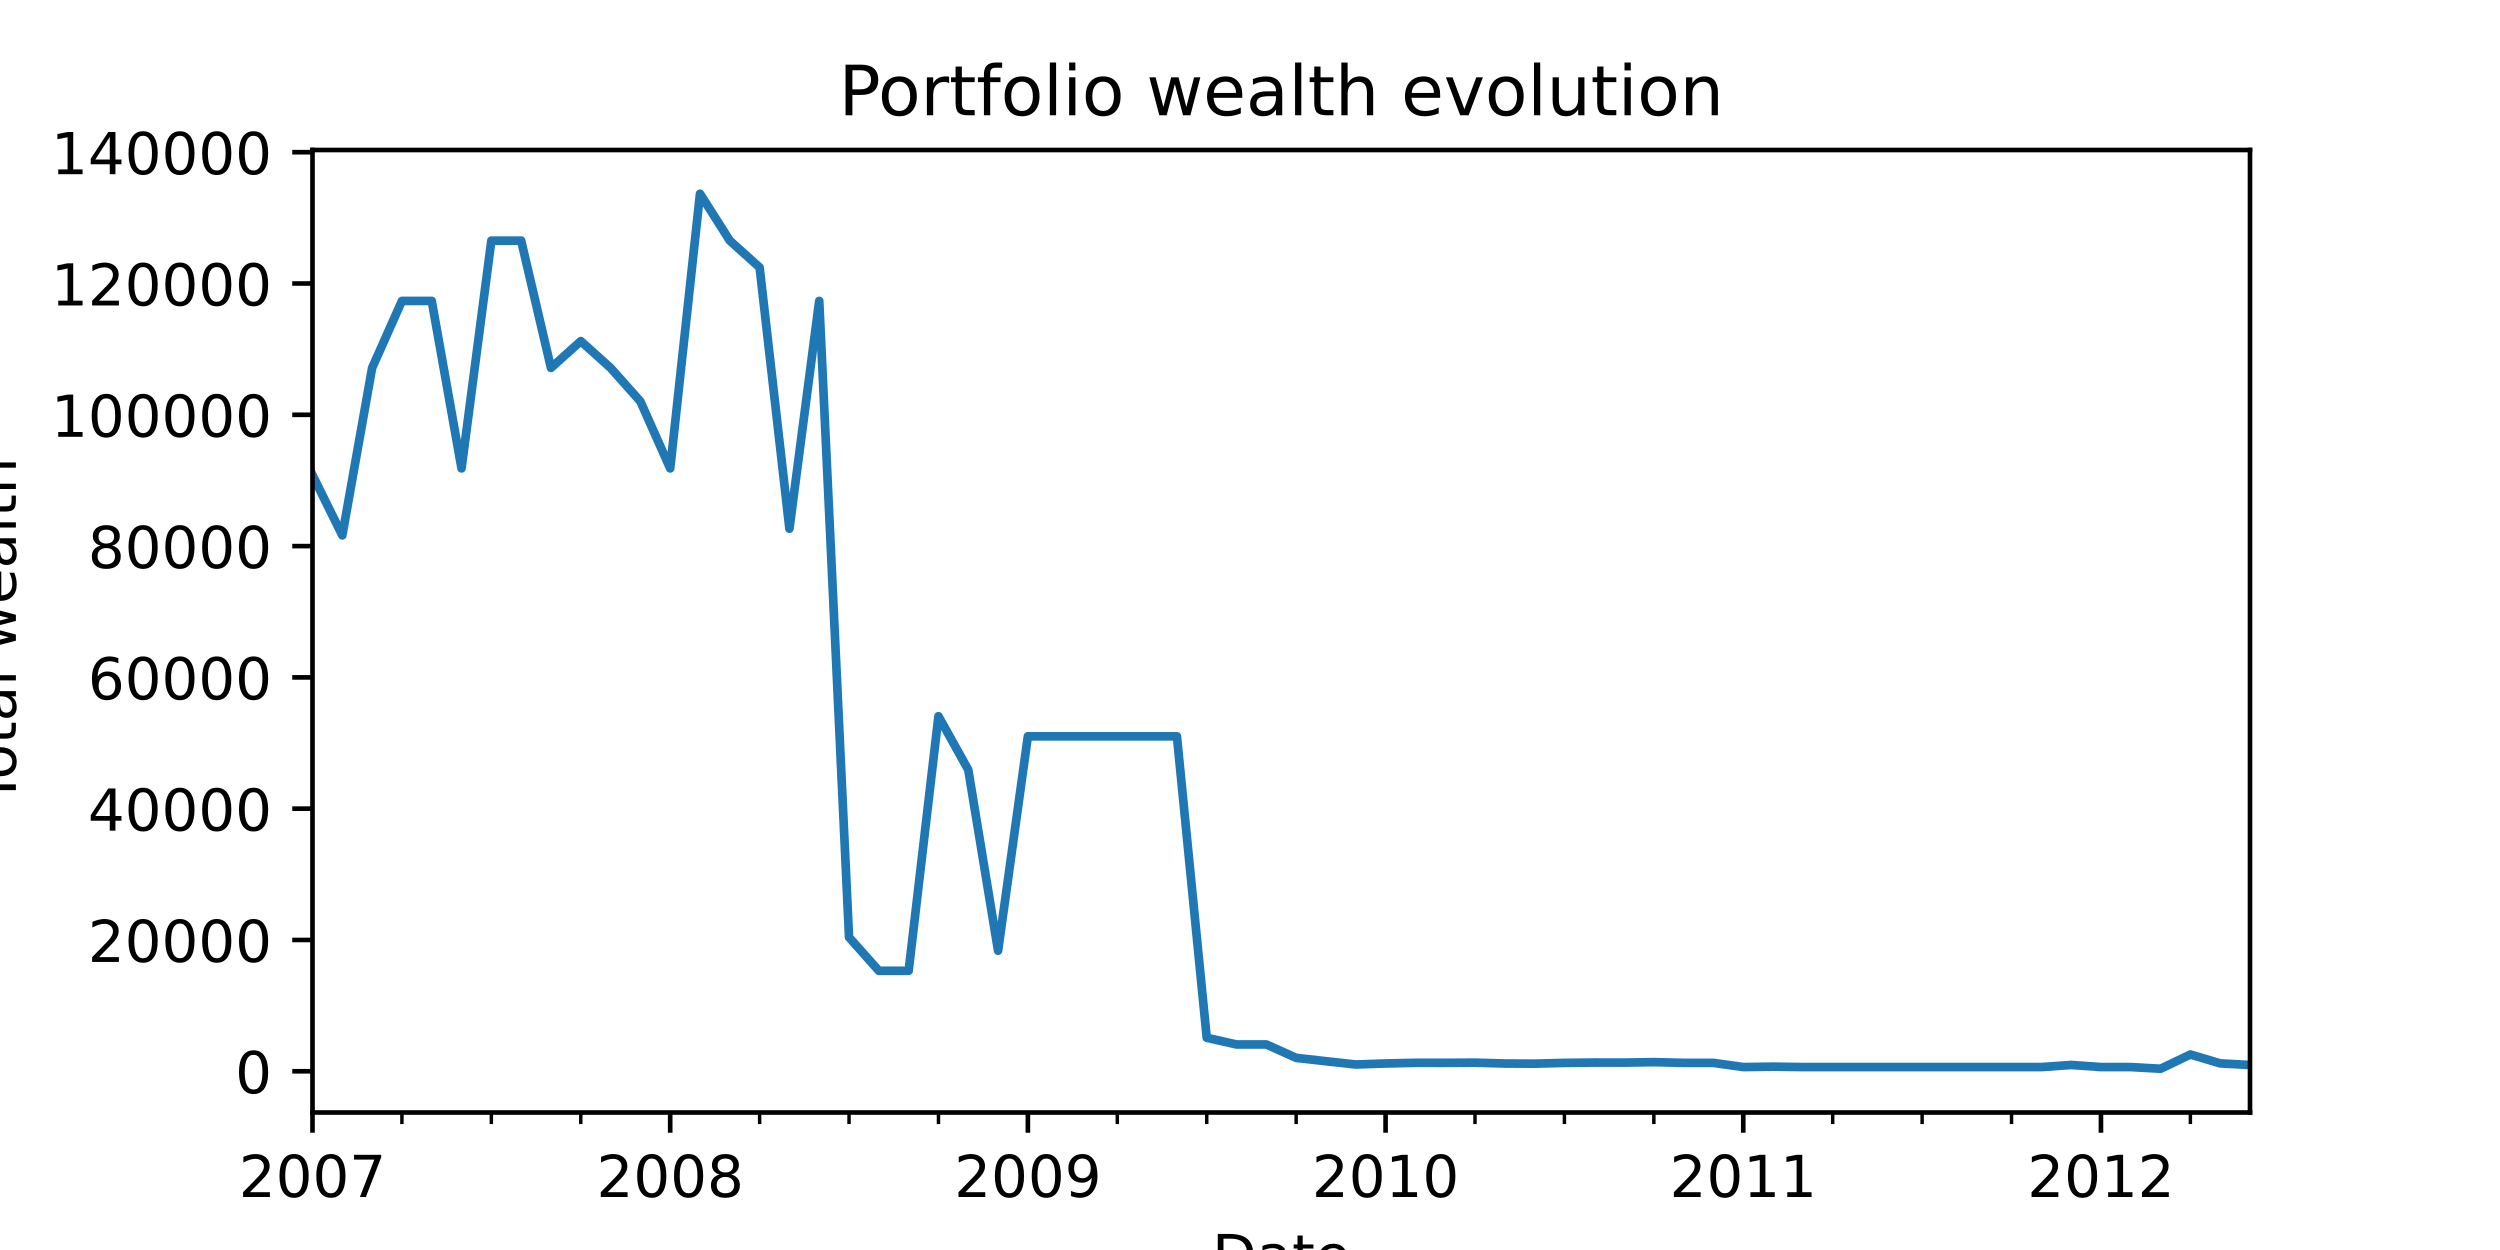
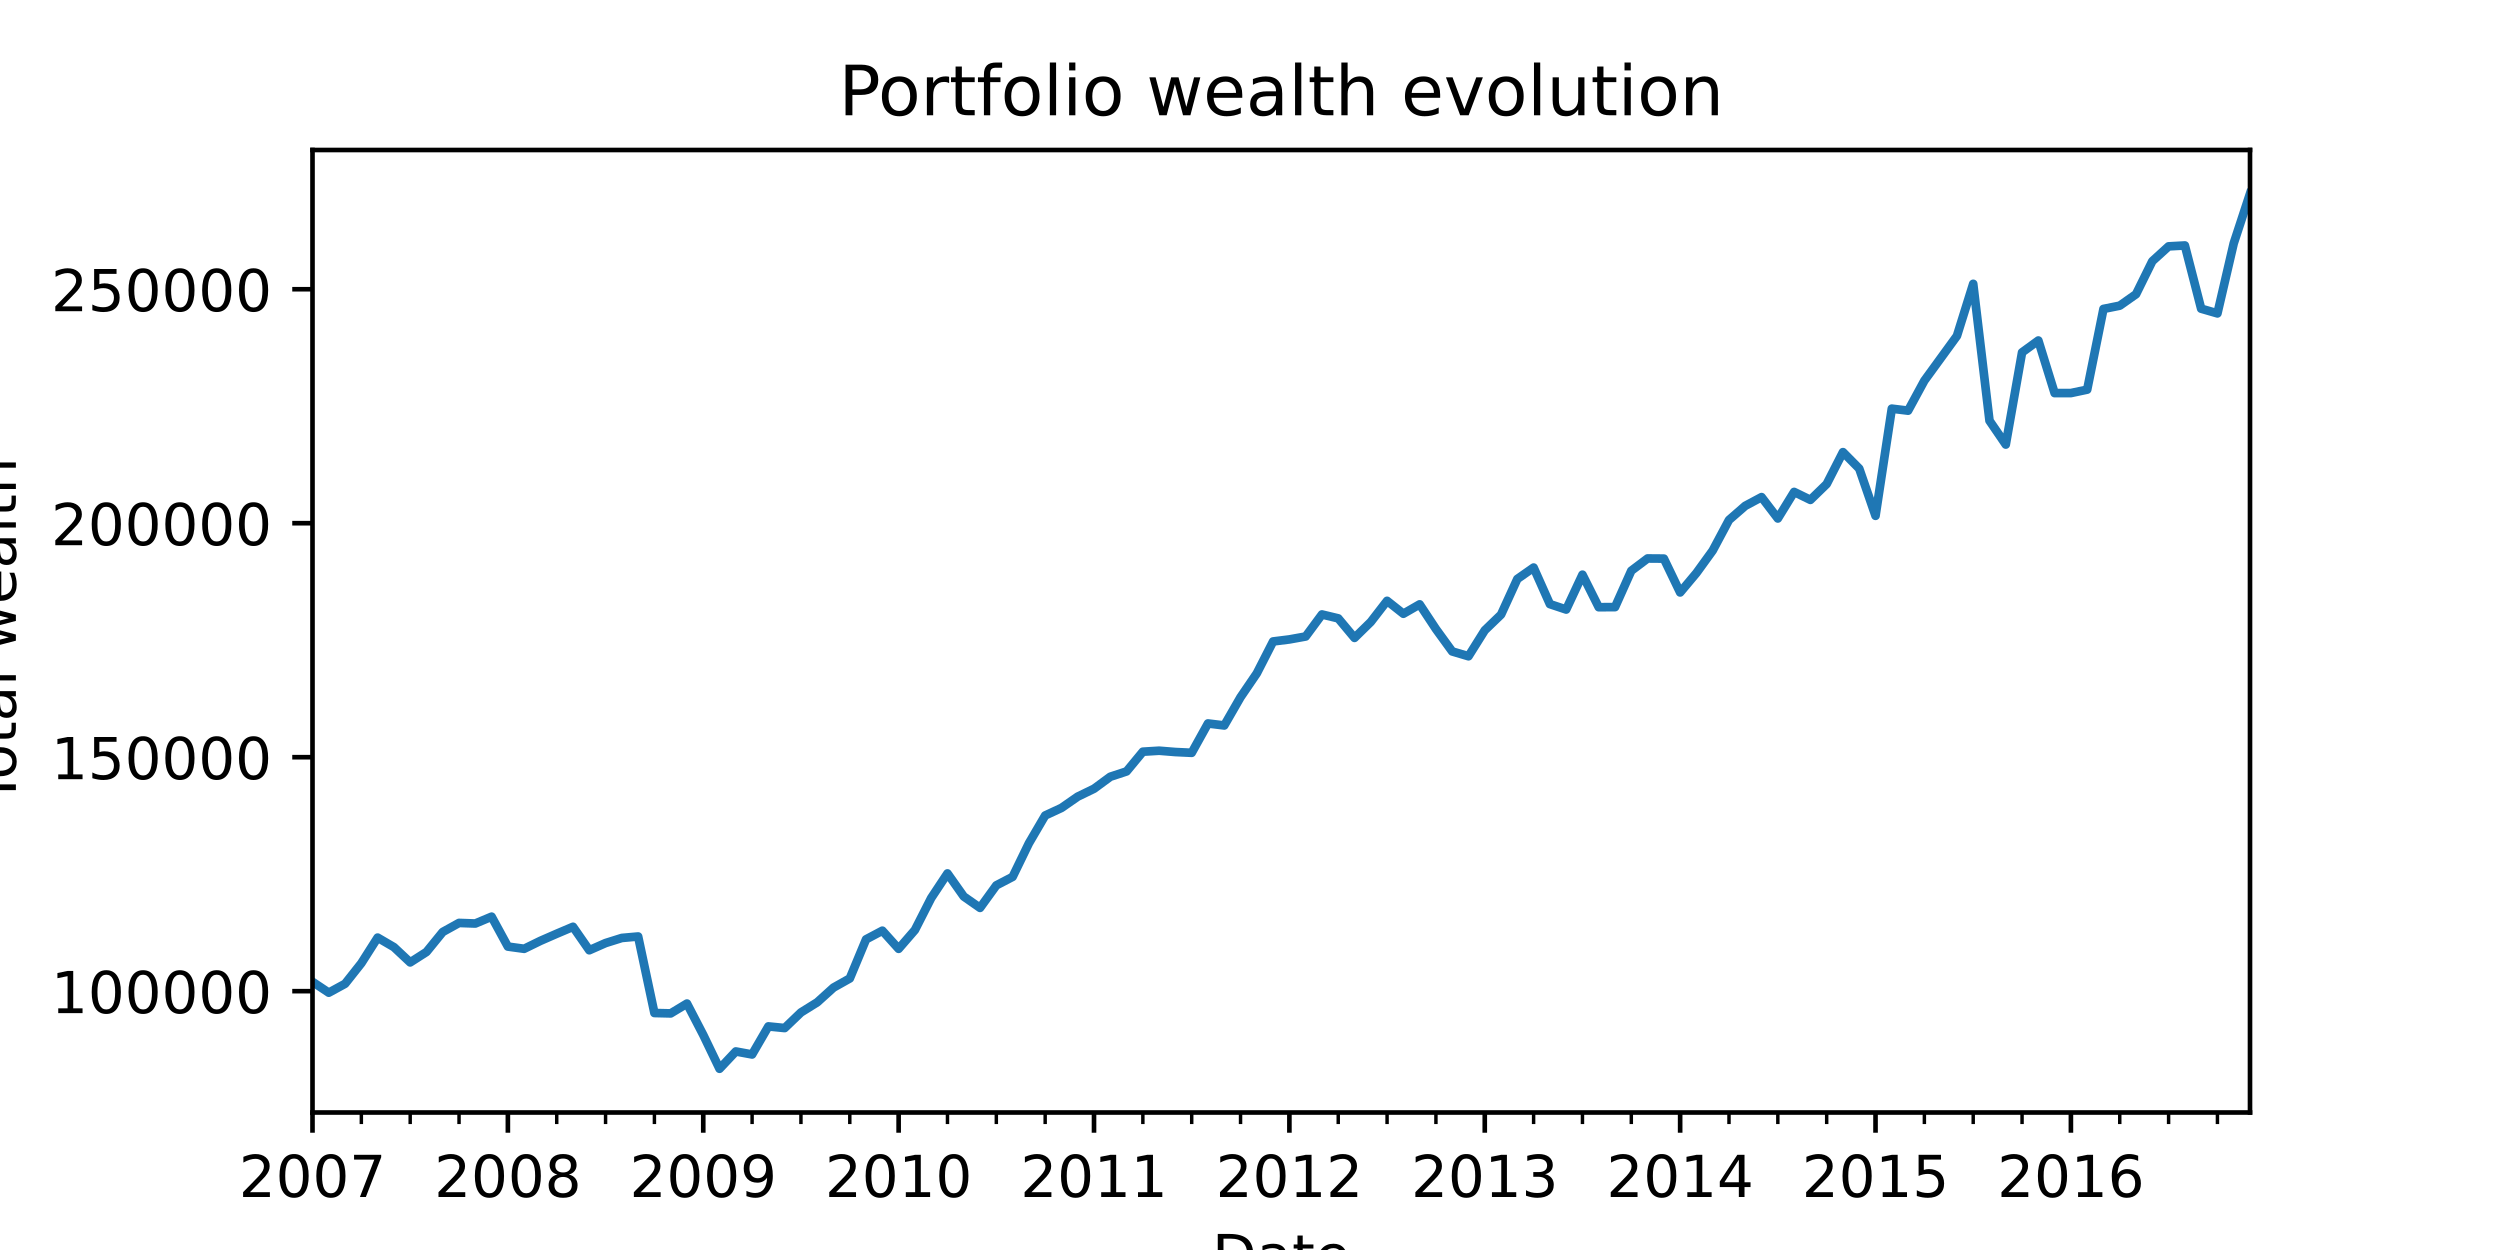
<svg xmlns="http://www.w3.org/2000/svg" xmlns:xlink="http://www.w3.org/1999/xlink" width="432pt" height="216pt" viewBox="0 0 432 216" version="1.1">
  <defs>
    <style type="text/css">*{stroke-linejoin: round; stroke-linecap: butt}</style>
  </defs>
  <g id="figure_1">
    <g id="patch_1">
      <path d="M 0 216  L 432 216  L 432 0  L 0 0  z " style="fill: #ffffff" />
    </g>
    <g id="axes_1">
      <g id="patch_2">
        <path d="M 54 192.24  L 388.8 192.24  L 388.8 25.92  L 54 25.92  z " style="fill: #ffffff" />
      </g>
      <g id="matplotlib.axis_1">
        <g id="xtick_1">
          <g id="line2d_1">
            <defs>
-               <path id="me3c4985b65" d="M 0 0  L 0 3.5  " style="stroke: #000000; stroke-width: 0.8" />
+               <path id="mcf50d39a46" d="M 0 0  L 0 3.5  " style="stroke: #000000; stroke-width: 0.8" />
            </defs>
            <g>
-               <use xlink:href="#me3c4985b65" x="54" y="192.24" style="stroke: #000000; stroke-width: 0.8" />
+               <use xlink:href="#mcf50d39a46" x="54" y="192.24" style="stroke: #000000; stroke-width: 0.8" />
            </g>
          </g>
          <g id="text_1">
            <g transform="translate(41.275 206.8384)scale(0.1 -0.1)">
              <defs>
                <path id="DejaVuSans-32" d="M 1228 531  L 3431 531  L 3431 0  L 469 0  L 469 531  Q 828 903 1448 1529  Q 2069 2156 2228 2338  Q 2531 2678 2651 2914  Q 2772 3150 2772 3378  Q 2772 3750 2511 3984  Q 2250 4219 1831 4219  Q 1534 4219 1204 4116  Q 875 4013 500 3803  L 500 4441  Q 881 4594 1212 4672  Q 1544 4750 1819 4750  Q 2544 4750 2975 4387  Q 3406 4025 3406 3419  Q 3406 3131 3298 2873  Q 3191 2616 2906 2266  Q 2828 2175 2409 1742  Q 1991 1309 1228 531  z " transform="scale(0.015625)" />
                <path id="DejaVuSans-30" d="M 2034 4250  Q 1547 4250 1301 3770  Q 1056 3291 1056 2328  Q 1056 1369 1301 889  Q 1547 409 2034 409  Q 2525 409 2770 889  Q 3016 1369 3016 2328  Q 3016 3291 2770 3770  Q 2525 4250 2034 4250  z M 2034 4750  Q 2819 4750 3233 4129  Q 3647 3509 3647 2328  Q 3647 1150 3233 529  Q 2819 -91 2034 -91  Q 1250 -91 836 529  Q 422 1150 422 2328  Q 422 3509 836 4129  Q 1250 4750 2034 4750  z " transform="scale(0.015625)" />
                <path id="DejaVuSans-37" d="M 525 4666  L 3525 4666  L 3525 4397  L 1831 0  L 1172 0  L 2766 4134  L 525 4134  L 525 4666  z " transform="scale(0.015625)" />
              </defs>
              <use xlink:href="#DejaVuSans-32" />
              <use xlink:href="#DejaVuSans-30" x="63.623" />
              <use xlink:href="#DejaVuSans-30" x="127.246" />
              <use xlink:href="#DejaVuSans-37" x="190.869" />
            </g>
          </g>
        </g>
        <g id="xtick_2">
          <g id="line2d_2">
            <g>
-               <use xlink:href="#me3c4985b65" x="115.809" y="192.24" style="stroke: #000000; stroke-width: 0.8" />
+               <use xlink:href="#mcf50d39a46" x="87.761" y="192.24" style="stroke: #000000; stroke-width: 0.8" />
            </g>
          </g>
          <g id="text_2">
-             <g transform="translate(103.0842 206.8384)scale(0.1 -0.1)">
+             <g transform="translate(75.03634 206.8384)scale(0.1 -0.1)">
              <defs>
                <path id="DejaVuSans-38" d="M 2034 2216  Q 1584 2216 1326 1975  Q 1069 1734 1069 1313  Q 1069 891 1326 650  Q 1584 409 2034 409  Q 2484 409 2743 651  Q 3003 894 3003 1313  Q 3003 1734 2745 1975  Q 2488 2216 2034 2216  z M 1403 2484  Q 997 2584 770 2862  Q 544 3141 544 3541  Q 544 4100 942 4425  Q 1341 4750 2034 4750  Q 2731 4750 3128 4425  Q 3525 4100 3525 3541  Q 3525 3141 3298 2862  Q 3072 2584 2669 2484  Q 3125 2378 3379 2068  Q 3634 1759 3634 1313  Q 3634 634 3220 271  Q 2806 -91 2034 -91  Q 1263 -91 848 271  Q 434 634 434 1313  Q 434 1759 690 2068  Q 947 2378 1403 2484  z M 1172 3481  Q 1172 3119 1398 2916  Q 1625 2713 2034 2713  Q 2441 2713 2670 2916  Q 2900 3119 2900 3481  Q 2900 3844 2670 4047  Q 2441 4250 2034 4250  Q 1625 4250 1398 4047  Q 1172 3844 1172 3481  z " transform="scale(0.015625)" />
              </defs>
              <use xlink:href="#DejaVuSans-32" />
              <use xlink:href="#DejaVuSans-30" x="63.623" />
              <use xlink:href="#DejaVuSans-30" x="127.246" />
              <use xlink:href="#DejaVuSans-38" x="190.869" />
            </g>
          </g>
        </g>
        <g id="xtick_3">
          <g id="line2d_3">
            <g>
-               <use xlink:href="#me3c4985b65" x="177.618" y="192.24" style="stroke: #000000; stroke-width: 0.8" />
+               <use xlink:href="#mcf50d39a46" x="121.523" y="192.24" style="stroke: #000000; stroke-width: 0.8" />
            </g>
          </g>
          <g id="text_3">
-             <g transform="translate(164.8935 206.8384)scale(0.1 -0.1)">
+             <g transform="translate(108.7977 206.8384)scale(0.1 -0.1)">
              <defs>
                <path id="DejaVuSans-39" d="M 703 97  L 703 672  Q 941 559 1184 500  Q 1428 441 1663 441  Q 2288 441 2617 861  Q 2947 1281 2994 2138  Q 2813 1869 2534 1725  Q 2256 1581 1919 1581  Q 1219 1581 811 2004  Q 403 2428 403 3163  Q 403 3881 828 4315  Q 1253 4750 1959 4750  Q 2769 4750 3195 4129  Q 3622 3509 3622 2328  Q 3622 1225 3098 567  Q 2575 -91 1691 -91  Q 1453 -91 1209 -44  Q 966 3 703 97  z M 1959 2075  Q 2384 2075 2632 2365  Q 2881 2656 2881 3163  Q 2881 3666 2632 3958  Q 2384 4250 1959 4250  Q 1534 4250 1286 3958  Q 1038 3666 1038 3163  Q 1038 2656 1286 2365  Q 1534 2075 1959 2075  z " transform="scale(0.015625)" />
              </defs>
              <use xlink:href="#DejaVuSans-32" />
              <use xlink:href="#DejaVuSans-30" x="63.623" />
              <use xlink:href="#DejaVuSans-30" x="127.246" />
              <use xlink:href="#DejaVuSans-39" x="190.869" />
            </g>
          </g>
        </g>
        <g id="xtick_4">
          <g id="line2d_4">
            <g>
-               <use xlink:href="#me3c4985b65" x="239.428" y="192.24" style="stroke: #000000; stroke-width: 0.8" />
+               <use xlink:href="#mcf50d39a46" x="155.284" y="192.24" style="stroke: #000000; stroke-width: 0.8" />
            </g>
          </g>
          <g id="text_4">
-             <g transform="translate(226.7027 206.8384)scale(0.1 -0.1)">
+             <g transform="translate(142.559 206.8384)scale(0.1 -0.1)">
              <defs>
                <path id="DejaVuSans-31" d="M 794 531  L 1825 531  L 1825 4091  L 703 3866  L 703 4441  L 1819 4666  L 2450 4666  L 2450 531  L 3481 531  L 3481 0  L 794 0  L 794 531  z " transform="scale(0.015625)" />
              </defs>
              <use xlink:href="#DejaVuSans-32" />
              <use xlink:href="#DejaVuSans-30" x="63.623" />
              <use xlink:href="#DejaVuSans-31" x="127.246" />
              <use xlink:href="#DejaVuSans-30" x="190.869" />
            </g>
          </g>
        </g>
        <g id="xtick_5">
          <g id="line2d_5">
            <g>
-               <use xlink:href="#me3c4985b65" x="301.237" y="192.24" style="stroke: #000000; stroke-width: 0.8" />
+               <use xlink:href="#mcf50d39a46" x="189.045" y="192.24" style="stroke: #000000; stroke-width: 0.8" />
            </g>
          </g>
          <g id="text_5">
-             <g transform="translate(288.5119 206.8384)scale(0.1 -0.1)">
+             <g transform="translate(176.3204 206.8384)scale(0.1 -0.1)">
              <use xlink:href="#DejaVuSans-32" />
              <use xlink:href="#DejaVuSans-30" x="63.623" />
              <use xlink:href="#DejaVuSans-31" x="127.246" />
              <use xlink:href="#DejaVuSans-31" x="190.869" />
            </g>
          </g>
        </g>
        <g id="xtick_6">
          <g id="line2d_6">
            <g>
-               <use xlink:href="#me3c4985b65" x="363.046" y="192.24" style="stroke: #000000; stroke-width: 0.8" />
+               <use xlink:href="#mcf50d39a46" x="222.807" y="192.24" style="stroke: #000000; stroke-width: 0.8" />
            </g>
          </g>
          <g id="text_6">
-             <g transform="translate(350.3212 206.8384)scale(0.1 -0.1)">
+             <g transform="translate(210.0817 206.8384)scale(0.1 -0.1)">
              <use xlink:href="#DejaVuSans-32" />
              <use xlink:href="#DejaVuSans-30" x="63.623" />
              <use xlink:href="#DejaVuSans-31" x="127.246" />
              <use xlink:href="#DejaVuSans-32" x="190.869" />
            </g>
          </g>
        </g>
        <g id="xtick_7">
          <g id="line2d_7">
-             <defs>
-               <path id="m7e7e970397" d="M 0 0  L 0 2  " style="stroke: #000000; stroke-width: 0.6" />
-             </defs>
-             <g>
-               <use xlink:href="#m7e7e970397" x="69.452" y="192.24" style="stroke: #000000; stroke-width: 0.6" />
+             <g>
+               <use xlink:href="#mcf50d39a46" x="256.568" y="192.24" style="stroke: #000000; stroke-width: 0.8" />
+             </g>
+           </g>
+           <g id="text_7">
+             <g transform="translate(243.8431 206.8384)scale(0.1 -0.1)">
+               <defs>
+                 <path id="DejaVuSans-33" d="M 2597 2516  Q 3050 2419 3304 2112  Q 3559 1806 3559 1356  Q 3559 666 3084 287  Q 2609 -91 1734 -91  Q 1441 -91 1130 -33  Q 819 25 488 141  L 488 750  Q 750 597 1062 519  Q 1375 441 1716 441  Q 2309 441 2620 675  Q 2931 909 2931 1356  Q 2931 1769 2642 2001  Q 2353 2234 1838 2234  L 1294 2234  L 1294 2753  L 1863 2753  Q 2328 2753 2575 2939  Q 2822 3125 2822 3475  Q 2822 3834 2567 4026  Q 2313 4219 1838 4219  Q 1578 4219 1281 4162  Q 984 4106 628 3988  L 628 4550  Q 988 4650 1302 4700  Q 1616 4750 1894 4750  Q 2613 4750 3031 4423  Q 3450 4097 3450 3541  Q 3450 3153 3228 2886  Q 3006 2619 2597 2516  z " transform="scale(0.015625)" />
+               </defs>
+               <use xlink:href="#DejaVuSans-32" />
+               <use xlink:href="#DejaVuSans-30" x="63.623" />
+               <use xlink:href="#DejaVuSans-31" x="127.246" />
+               <use xlink:href="#DejaVuSans-33" x="190.869" />
            </g>
          </g>
        </g>
        <g id="xtick_8">
          <g id="line2d_8">
            <g>
-               <use xlink:href="#m7e7e970397" x="84.905" y="192.24" style="stroke: #000000; stroke-width: 0.6" />
+               <use xlink:href="#mcf50d39a46" x="290.329" y="192.24" style="stroke: #000000; stroke-width: 0.8" />
+             </g>
+           </g>
+           <g id="text_8">
+             <g transform="translate(277.6044 206.8384)scale(0.1 -0.1)">
+               <defs>
+                 <path id="DejaVuSans-34" d="M 2419 4116  L 825 1625  L 2419 1625  L 2419 4116  z M 2253 4666  L 3047 4666  L 3047 1625  L 3713 1625  L 3713 1100  L 3047 1100  L 3047 0  L 2419 0  L 2419 1100  L 313 1100  L 313 1709  L 2253 4666  z " transform="scale(0.015625)" />
+               </defs>
+               <use xlink:href="#DejaVuSans-32" />
+               <use xlink:href="#DejaVuSans-30" x="63.623" />
+               <use xlink:href="#DejaVuSans-31" x="127.246" />
+               <use xlink:href="#DejaVuSans-34" x="190.869" />
            </g>
          </g>
        </g>
        <g id="xtick_9">
          <g id="line2d_9">
            <g>
-               <use xlink:href="#m7e7e970397" x="100.357" y="192.24" style="stroke: #000000; stroke-width: 0.6" />
+               <use xlink:href="#mcf50d39a46" x="324.091" y="192.24" style="stroke: #000000; stroke-width: 0.8" />
+             </g>
+           </g>
+           <g id="text_9">
+             <g transform="translate(311.3658 206.8384)scale(0.1 -0.1)">
+               <defs>
+                 <path id="DejaVuSans-35" d="M 691 4666  L 3169 4666  L 3169 4134  L 1269 4134  L 1269 2991  Q 1406 3038 1543 3061  Q 1681 3084 1819 3084  Q 2600 3084 3056 2656  Q 3513 2228 3513 1497  Q 3513 744 3044 326  Q 2575 -91 1722 -91  Q 1428 -91 1123 -41  Q 819 9 494 109  L 494 744  Q 775 591 1075 516  Q 1375 441 1709 441  Q 2250 441 2565 725  Q 2881 1009 2881 1497  Q 2881 1984 2565 2268  Q 2250 2553 1709 2553  Q 1456 2553 1204 2497  Q 953 2441 691 2322  L 691 4666  z " transform="scale(0.015625)" />
+               </defs>
+               <use xlink:href="#DejaVuSans-32" />
+               <use xlink:href="#DejaVuSans-30" x="63.623" />
+               <use xlink:href="#DejaVuSans-31" x="127.246" />
+               <use xlink:href="#DejaVuSans-35" x="190.869" />
            </g>
          </g>
        </g>
        <g id="xtick_10">
          <g id="line2d_10">
            <g>
-               <use xlink:href="#m7e7e970397" x="131.262" y="192.24" style="stroke: #000000; stroke-width: 0.6" />
+               <use xlink:href="#mcf50d39a46" x="357.852" y="192.24" style="stroke: #000000; stroke-width: 0.8" />
+             </g>
+           </g>
+           <g id="text_10">
+             <g transform="translate(345.1271 206.8384)scale(0.1 -0.1)">
+               <defs>
+                 <path id="DejaVuSans-36" d="M 2113 2584  Q 1688 2584 1439 2293  Q 1191 2003 1191 1497  Q 1191 994 1439 701  Q 1688 409 2113 409  Q 2538 409 2786 701  Q 3034 994 3034 1497  Q 3034 2003 2786 2293  Q 2538 2584 2113 2584  z M 3366 4563  L 3366 3988  Q 3128 4100 2886 4159  Q 2644 4219 2406 4219  Q 1781 4219 1451 3797  Q 1122 3375 1075 2522  Q 1259 2794 1537 2939  Q 1816 3084 2150 3084  Q 2853 3084 3261 2657  Q 3669 2231 3669 1497  Q 3669 778 3244 343  Q 2819 -91 2113 -91  Q 1303 -91 875 529  Q 447 1150 447 2328  Q 447 3434 972 4092  Q 1497 4750 2381 4750  Q 2619 4750 2861 4703  Q 3103 4656 3366 4563  z " transform="scale(0.015625)" />
+               </defs>
+               <use xlink:href="#DejaVuSans-32" />
+               <use xlink:href="#DejaVuSans-30" x="63.623" />
+               <use xlink:href="#DejaVuSans-31" x="127.246" />
+               <use xlink:href="#DejaVuSans-36" x="190.869" />
            </g>
          </g>
        </g>
        <g id="xtick_11">
          <g id="line2d_11">
-             <g>
-               <use xlink:href="#m7e7e970397" x="146.714" y="192.24" style="stroke: #000000; stroke-width: 0.6" />
+             <defs>
+               <path id="m00d123d2e1" d="M 0 0  L 0 2  " style="stroke: #000000; stroke-width: 0.6" />
+             </defs>
+             <g>
+               <use xlink:href="#m00d123d2e1" x="62.44" y="192.24" style="stroke: #000000; stroke-width: 0.6" />
            </g>
          </g>
        </g>
        <g id="xtick_12">
          <g id="line2d_12">
            <g>
-               <use xlink:href="#m7e7e970397" x="162.166" y="192.24" style="stroke: #000000; stroke-width: 0.6" />
+               <use xlink:href="#m00d123d2e1" x="70.881" y="192.24" style="stroke: #000000; stroke-width: 0.6" />
            </g>
          </g>
        </g>
        <g id="xtick_13">
          <g id="line2d_13">
            <g>
-               <use xlink:href="#m7e7e970397" x="193.071" y="192.24" style="stroke: #000000; stroke-width: 0.6" />
+               <use xlink:href="#m00d123d2e1" x="79.321" y="192.24" style="stroke: #000000; stroke-width: 0.6" />
            </g>
          </g>
        </g>
        <g id="xtick_14">
          <g id="line2d_14">
            <g>
-               <use xlink:href="#m7e7e970397" x="208.523" y="192.24" style="stroke: #000000; stroke-width: 0.6" />
+               <use xlink:href="#m00d123d2e1" x="96.202" y="192.24" style="stroke: #000000; stroke-width: 0.6" />
            </g>
          </g>
        </g>
        <g id="xtick_15">
          <g id="line2d_15">
            <g>
-               <use xlink:href="#m7e7e970397" x="223.975" y="192.24" style="stroke: #000000; stroke-width: 0.6" />
+               <use xlink:href="#m00d123d2e1" x="104.642" y="192.24" style="stroke: #000000; stroke-width: 0.6" />
            </g>
          </g>
        </g>
        <g id="xtick_16">
          <g id="line2d_16">
            <g>
-               <use xlink:href="#m7e7e970397" x="254.88" y="192.24" style="stroke: #000000; stroke-width: 0.6" />
+               <use xlink:href="#m00d123d2e1" x="113.082" y="192.24" style="stroke: #000000; stroke-width: 0.6" />
            </g>
          </g>
        </g>
        <g id="xtick_17">
          <g id="line2d_17">
            <g>
-               <use xlink:href="#m7e7e970397" x="270.332" y="192.24" style="stroke: #000000; stroke-width: 0.6" />
+               <use xlink:href="#m00d123d2e1" x="129.963" y="192.24" style="stroke: #000000; stroke-width: 0.6" />
            </g>
          </g>
        </g>
        <g id="xtick_18">
          <g id="line2d_18">
            <g>
-               <use xlink:href="#m7e7e970397" x="285.785" y="192.24" style="stroke: #000000; stroke-width: 0.6" />
+               <use xlink:href="#m00d123d2e1" x="138.403" y="192.24" style="stroke: #000000; stroke-width: 0.6" />
            </g>
          </g>
        </g>
        <g id="xtick_19">
          <g id="line2d_19">
            <g>
-               <use xlink:href="#m7e7e970397" x="316.689" y="192.24" style="stroke: #000000; stroke-width: 0.6" />
+               <use xlink:href="#m00d123d2e1" x="146.844" y="192.24" style="stroke: #000000; stroke-width: 0.6" />
            </g>
          </g>
        </g>
        <g id="xtick_20">
          <g id="line2d_20">
            <g>
-               <use xlink:href="#m7e7e970397" x="332.142" y="192.24" style="stroke: #000000; stroke-width: 0.6" />
+               <use xlink:href="#m00d123d2e1" x="163.724" y="192.24" style="stroke: #000000; stroke-width: 0.6" />
            </g>
          </g>
        </g>
        <g id="xtick_21">
          <g id="line2d_21">
            <g>
-               <use xlink:href="#m7e7e970397" x="347.594" y="192.24" style="stroke: #000000; stroke-width: 0.6" />
+               <use xlink:href="#m00d123d2e1" x="172.165" y="192.24" style="stroke: #000000; stroke-width: 0.6" />
            </g>
          </g>
        </g>
        <g id="xtick_22">
          <g id="line2d_22">
            <g>
-               <use xlink:href="#m7e7e970397" x="378.498" y="192.24" style="stroke: #000000; stroke-width: 0.6" />
-             </g>
-           </g>
-         </g>
-         <g id="text_7">
+               <use xlink:href="#m00d123d2e1" x="180.605" y="192.24" style="stroke: #000000; stroke-width: 0.6" />
+             </g>
+           </g>
+         </g>
+         <g id="xtick_23">
+           <g id="line2d_23">
+             <g>
+               <use xlink:href="#m00d123d2e1" x="197.486" y="192.24" style="stroke: #000000; stroke-width: 0.6" />
+             </g>
+           </g>
+         </g>
+         <g id="xtick_24">
+           <g id="line2d_24">
+             <g>
+               <use xlink:href="#m00d123d2e1" x="205.926" y="192.24" style="stroke: #000000; stroke-width: 0.6" />
+             </g>
+           </g>
+         </g>
+         <g id="xtick_25">
+           <g id="line2d_25">
+             <g>
+               <use xlink:href="#m00d123d2e1" x="214.366" y="192.24" style="stroke: #000000; stroke-width: 0.6" />
+             </g>
+           </g>
+         </g>
+         <g id="xtick_26">
+           <g id="line2d_26">
+             <g>
+               <use xlink:href="#m00d123d2e1" x="231.247" y="192.24" style="stroke: #000000; stroke-width: 0.6" />
+             </g>
+           </g>
+         </g>
+         <g id="xtick_27">
+           <g id="line2d_27">
+             <g>
+               <use xlink:href="#m00d123d2e1" x="239.687" y="192.24" style="stroke: #000000; stroke-width: 0.6" />
+             </g>
+           </g>
+         </g>
+         <g id="xtick_28">
+           <g id="line2d_28">
+             <g>
+               <use xlink:href="#m00d123d2e1" x="248.128" y="192.24" style="stroke: #000000; stroke-width: 0.6" />
+             </g>
+           </g>
+         </g>
+         <g id="xtick_29">
+           <g id="line2d_29">
+             <g>
+               <use xlink:href="#m00d123d2e1" x="265.008" y="192.24" style="stroke: #000000; stroke-width: 0.6" />
+             </g>
+           </g>
+         </g>
+         <g id="xtick_30">
+           <g id="line2d_30">
+             <g>
+               <use xlink:href="#m00d123d2e1" x="273.449" y="192.24" style="stroke: #000000; stroke-width: 0.6" />
+             </g>
+           </g>
+         </g>
+         <g id="xtick_31">
+           <g id="line2d_31">
+             <g>
+               <use xlink:href="#m00d123d2e1" x="281.889" y="192.24" style="stroke: #000000; stroke-width: 0.6" />
+             </g>
+           </g>
+         </g>
+         <g id="xtick_32">
+           <g id="line2d_32">
+             <g>
+               <use xlink:href="#m00d123d2e1" x="298.77" y="192.24" style="stroke: #000000; stroke-width: 0.6" />
+             </g>
+           </g>
+         </g>
+         <g id="xtick_33">
+           <g id="line2d_33">
+             <g>
+               <use xlink:href="#m00d123d2e1" x="307.21" y="192.24" style="stroke: #000000; stroke-width: 0.6" />
+             </g>
+           </g>
+         </g>
+         <g id="xtick_34">
+           <g id="line2d_34">
+             <g>
+               <use xlink:href="#m00d123d2e1" x="315.65" y="192.24" style="stroke: #000000; stroke-width: 0.6" />
+             </g>
+           </g>
+         </g>
+         <g id="xtick_35">
+           <g id="line2d_35">
+             <g>
+               <use xlink:href="#m00d123d2e1" x="332.531" y="192.24" style="stroke: #000000; stroke-width: 0.6" />
+             </g>
+           </g>
+         </g>
+         <g id="xtick_36">
+           <g id="line2d_36">
+             <g>
+               <use xlink:href="#m00d123d2e1" x="340.971" y="192.24" style="stroke: #000000; stroke-width: 0.6" />
+             </g>
+           </g>
+         </g>
+         <g id="xtick_37">
+           <g id="line2d_37">
+             <g>
+               <use xlink:href="#m00d123d2e1" x="349.412" y="192.24" style="stroke: #000000; stroke-width: 0.6" />
+             </g>
+           </g>
+         </g>
+         <g id="xtick_38">
+           <g id="line2d_38">
+             <g>
+               <use xlink:href="#m00d123d2e1" x="366.292" y="192.24" style="stroke: #000000; stroke-width: 0.6" />
+             </g>
+           </g>
+         </g>
+         <g id="xtick_39">
+           <g id="line2d_39">
+             <g>
+               <use xlink:href="#m00d123d2e1" x="374.733" y="192.24" style="stroke: #000000; stroke-width: 0.6" />
+             </g>
+           </g>
+         </g>
+         <g id="xtick_40">
+           <g id="line2d_40">
+             <g>
+               <use xlink:href="#m00d123d2e1" x="383.173" y="192.24" style="stroke: #000000; stroke-width: 0.6" />
+             </g>
+           </g>
+         </g>
+         <g id="text_11">
          <g transform="translate(209.4492 220.5166)scale(0.1 -0.1)">
            <defs>
              <path id="DejaVuSans-44" d="M 1259 4147  L 1259 519  L 2022 519  Q 2988 519 3436 956  Q 3884 1394 3884 2338  Q 3884 3275 3436 3711  Q 2988 4147 2022 4147  L 1259 4147  z M 628 4666  L 1925 4666  Q 3281 4666 3915 4102  Q 4550 3538 4550 2338  Q 4550 1131 3912 565  Q 3275 0 1925 0  L 628 0  L 628 4666  z " transform="scale(0.015625)" />
              <path id="DejaVuSans-61" d="M 2194 1759  Q 1497 1759 1228 1600  Q 959 1441 959 1056  Q 959 750 1161 570  Q 1363 391 1709 391  Q 2188 391 2477 730  Q 2766 1069 2766 1631  L 2766 1759  L 2194 1759  z M 3341 1997  L 3341 0  L 2766 0  L 2766 531  Q 2569 213 2275 61  Q 1981 -91 1556 -91  Q 1019 -91 701 211  Q 384 513 384 1019  Q 384 1609 779 1909  Q 1175 2209 1959 2209  L 2766 2209  L 2766 2266  Q 2766 2663 2505 2880  Q 2244 3097 1772 3097  Q 1472 3097 1187 3025  Q 903 2953 641 2809  L 641 3341  Q 956 3463 1253 3523  Q 1550 3584 1831 3584  Q 2591 3584 2966 3190  Q 3341 2797 3341 1997  z " transform="scale(0.015625)" />
              <path id="DejaVuSans-74" d="M 1172 4494  L 1172 3500  L 2356 3500  L 2356 3053  L 1172 3053  L 1172 1153  Q 1172 725 1289 603  Q 1406 481 1766 481  L 2356 481  L 2356 0  L 1766 0  Q 1100 0 847 248  Q 594 497 594 1153  L 594 3053  L 172 3053  L 172 3500  L 594 3500  L 594 4494  L 1172 4494  z " transform="scale(0.015625)" />
              <path id="DejaVuSans-65" d="M 3597 1894  L 3597 1613  L 953 1613  Q 991 1019 1311 708  Q 1631 397 2203 397  Q 2534 397 2845 478  Q 3156 559 3463 722  L 3463 178  Q 3153 47 2828 -22  Q 2503 -91 2169 -91  Q 1331 -91 842 396  Q 353 884 353 1716  Q 353 2575 817 3079  Q 1281 3584 2069 3584  Q 2775 3584 3186 3129  Q 3597 2675 3597 1894  z M 3022 2063  Q 3016 2534 2758 2815  Q 2500 3097 2075 3097  Q 1594 3097 1305 2825  Q 1016 2553 972 2059  L 3022 2063  z " transform="scale(0.015625)" />
            </defs>
            <use xlink:href="#DejaVuSans-44" />
            <use xlink:href="#DejaVuSans-61" x="77.002" />
            <use xlink:href="#DejaVuSans-74" x="138.281" />
            <use xlink:href="#DejaVuSans-65" x="177.49" />
          </g>
        </g>
      </g>
      <g id="matplotlib.axis_2">
        <g id="ytick_1">
-           <g id="line2d_23">
+           <g id="line2d_41">
            <defs>
-               <path id="md00379b41d" d="M 0 0  L -3.5 0  " style="stroke: #000000; stroke-width: 0.8" />
+               <path id="mb44c2a88f5" d="M 0 0  L -3.5 0  " style="stroke: #000000; stroke-width: 0.8" />
            </defs>
            <g>
-               <use xlink:href="#md00379b41d" x="54" y="185.114" style="stroke: #000000; stroke-width: 0.8" />
-             </g>
-           </g>
-           <g id="text_8">
-             <g transform="translate(40.6375 188.9136)scale(0.1 -0.1)">
-               <use xlink:href="#DejaVuSans-30" />
-             </g>
-           </g>
-         </g>
-         <g id="ytick_2">
-           <g id="line2d_24">
-             <g>
-               <use xlink:href="#md00379b41d" x="54" y="162.427" style="stroke: #000000; stroke-width: 0.8" />
-             </g>
-           </g>
-           <g id="text_9">
-             <g transform="translate(15.1875 166.2263)scale(0.1 -0.1)">
-               <use xlink:href="#DejaVuSans-32" />
-               <use xlink:href="#DejaVuSans-30" x="63.623" />
-               <use xlink:href="#DejaVuSans-30" x="127.246" />
-               <use xlink:href="#DejaVuSans-30" x="190.869" />
-               <use xlink:href="#DejaVuSans-30" x="254.492" />
-             </g>
-           </g>
-         </g>
-         <g id="ytick_3">
-           <g id="line2d_25">
-             <g>
-               <use xlink:href="#md00379b41d" x="54" y="139.74" style="stroke: #000000; stroke-width: 0.8" />
-             </g>
-           </g>
-           <g id="text_10">
-             <g transform="translate(15.1875 143.539)scale(0.1 -0.1)">
-               <defs>
-                 <path id="DejaVuSans-34" d="M 2419 4116  L 825 1625  L 2419 1625  L 2419 4116  z M 2253 4666  L 3047 4666  L 3047 1625  L 3713 1625  L 3713 1100  L 3047 1100  L 3047 0  L 2419 0  L 2419 1100  L 313 1100  L 313 1709  L 2253 4666  z " transform="scale(0.015625)" />
-               </defs>
-               <use xlink:href="#DejaVuSans-34" />
-               <use xlink:href="#DejaVuSans-30" x="63.623" />
-               <use xlink:href="#DejaVuSans-30" x="127.246" />
-               <use xlink:href="#DejaVuSans-30" x="190.869" />
-               <use xlink:href="#DejaVuSans-30" x="254.492" />
-             </g>
-           </g>
-         </g>
-         <g id="ytick_4">
-           <g id="line2d_26">
-             <g>
-               <use xlink:href="#md00379b41d" x="54" y="117.053" style="stroke: #000000; stroke-width: 0.8" />
-             </g>
-           </g>
-           <g id="text_11">
-             <g transform="translate(15.1875 120.8518)scale(0.1 -0.1)">
-               <defs>
-                 <path id="DejaVuSans-36" d="M 2113 2584  Q 1688 2584 1439 2293  Q 1191 2003 1191 1497  Q 1191 994 1439 701  Q 1688 409 2113 409  Q 2538 409 2786 701  Q 3034 994 3034 1497  Q 3034 2003 2786 2293  Q 2538 2584 2113 2584  z M 3366 4563  L 3366 3988  Q 3128 4100 2886 4159  Q 2644 4219 2406 4219  Q 1781 4219 1451 3797  Q 1122 3375 1075 2522  Q 1259 2794 1537 2939  Q 1816 3084 2150 3084  Q 2853 3084 3261 2657  Q 3669 2231 3669 1497  Q 3669 778 3244 343  Q 2819 -91 2113 -91  Q 1303 -91 875 529  Q 447 1150 447 2328  Q 447 3434 972 4092  Q 1497 4750 2381 4750  Q 2619 4750 2861 4703  Q 3103 4656 3366 4563  z " transform="scale(0.015625)" />
-               </defs>
-               <use xlink:href="#DejaVuSans-36" />
-               <use xlink:href="#DejaVuSans-30" x="63.623" />
-               <use xlink:href="#DejaVuSans-30" x="127.246" />
-               <use xlink:href="#DejaVuSans-30" x="190.869" />
-               <use xlink:href="#DejaVuSans-30" x="254.492" />
-             </g>
-           </g>
-         </g>
-         <g id="ytick_5">
-           <g id="line2d_27">
-             <g>
-               <use xlink:href="#md00379b41d" x="54" y="94.365" style="stroke: #000000; stroke-width: 0.8" />
+               <use xlink:href="#mb44c2a88f5" x="54" y="171.273" style="stroke: #000000; stroke-width: 0.8" />
            </g>
          </g>
          <g id="text_12">
-             <g transform="translate(15.1875 98.16447)scale(0.1 -0.1)">
-               <use xlink:href="#DejaVuSans-38" />
-               <use xlink:href="#DejaVuSans-30" x="63.623" />
-               <use xlink:href="#DejaVuSans-30" x="127.246" />
-               <use xlink:href="#DejaVuSans-30" x="190.869" />
-               <use xlink:href="#DejaVuSans-30" x="254.492" />
-             </g>
-           </g>
-         </g>
-         <g id="ytick_6">
-           <g id="line2d_28">
-             <g>
-               <use xlink:href="#md00379b41d" x="54" y="71.678" style="stroke: #000000; stroke-width: 0.8" />
-             </g>
-           </g>
-           <g id="text_13">
-             <g transform="translate(8.825 75.47719)scale(0.1 -0.1)">
+             <g transform="translate(8.825 175.0723)scale(0.1 -0.1)">
              <use xlink:href="#DejaVuSans-31" />
              <use xlink:href="#DejaVuSans-30" x="63.623" />
              <use xlink:href="#DejaVuSans-30" x="127.246" />
              <use xlink:href="#DejaVuSans-30" x="190.869" />
              <use xlink:href="#DejaVuSans-30" x="254.492" />
              <use xlink:href="#DejaVuSans-30" x="318.115" />
            </g>
          </g>
        </g>
-         <g id="ytick_7">
-           <g id="line2d_29">
-             <g>
-               <use xlink:href="#md00379b41d" x="54" y="48.991" style="stroke: #000000; stroke-width: 0.8" />
-             </g>
-           </g>
-           <g id="text_14">
-             <g transform="translate(8.825 52.7899)scale(0.1 -0.1)">
+         <g id="ytick_2">
+           <g id="line2d_42">
+             <g>
+               <use xlink:href="#mb44c2a88f5" x="54" y="130.842" style="stroke: #000000; stroke-width: 0.8" />
+             </g>
+           </g>
+           <g id="text_13">
+             <g transform="translate(8.825 134.6412)scale(0.1 -0.1)">
              <use xlink:href="#DejaVuSans-31" />
-               <use xlink:href="#DejaVuSans-32" x="63.623" />
+               <use xlink:href="#DejaVuSans-35" x="63.623" />
              <use xlink:href="#DejaVuSans-30" x="127.246" />
              <use xlink:href="#DejaVuSans-30" x="190.869" />
              <use xlink:href="#DejaVuSans-30" x="254.492" />
              <use xlink:href="#DejaVuSans-30" x="318.115" />
            </g>
          </g>
        </g>
-         <g id="ytick_8">
-           <g id="line2d_30">
-             <g>
-               <use xlink:href="#md00379b41d" x="54" y="26.303" style="stroke: #000000; stroke-width: 0.8" />
+         <g id="ytick_3">
+           <g id="line2d_43">
+             <g>
+               <use xlink:href="#mb44c2a88f5" x="54" y="90.411" style="stroke: #000000; stroke-width: 0.8" />
+             </g>
+           </g>
+           <g id="text_14">
+             <g transform="translate(8.825 94.2102)scale(0.1 -0.1)">
+               <use xlink:href="#DejaVuSans-32" />
+               <use xlink:href="#DejaVuSans-30" x="63.623" />
+               <use xlink:href="#DejaVuSans-30" x="127.246" />
+               <use xlink:href="#DejaVuSans-30" x="190.869" />
+               <use xlink:href="#DejaVuSans-30" x="254.492" />
+               <use xlink:href="#DejaVuSans-30" x="318.115" />
+             </g>
+           </g>
+         </g>
+         <g id="ytick_4">
+           <g id="line2d_44">
+             <g>
+               <use xlink:href="#mb44c2a88f5" x="54" y="49.98" style="stroke: #000000; stroke-width: 0.8" />
            </g>
          </g>
          <g id="text_15">
-             <g transform="translate(8.825 30.10262)scale(0.1 -0.1)">
-               <use xlink:href="#DejaVuSans-31" />
-               <use xlink:href="#DejaVuSans-34" x="63.623" />
+             <g transform="translate(8.825 53.77917)scale(0.1 -0.1)">
+               <use xlink:href="#DejaVuSans-32" />
+               <use xlink:href="#DejaVuSans-35" x="63.623" />
              <use xlink:href="#DejaVuSans-30" x="127.246" />
              <use xlink:href="#DejaVuSans-30" x="190.869" />
              <use xlink:href="#DejaVuSans-30" x="254.492" />
              <use xlink:href="#DejaVuSans-30" x="318.115" />
            </g>
          </g>
        </g>
        <g id="text_16">
          <g transform="translate(2.745312 139.0933)rotate(-90)scale(0.1 -0.1)">
            <defs>
              <path id="DejaVuSans-54" d="M -19 4666  L 3928 4666  L 3928 4134  L 2272 4134  L 2272 0  L 1638 0  L 1638 4134  L -19 4134  L -19 4666  z " transform="scale(0.015625)" />
              <path id="DejaVuSans-6f" d="M 1959 3097  Q 1497 3097 1228 2736  Q 959 2375 959 1747  Q 959 1119 1226 758  Q 1494 397 1959 397  Q 2419 397 2687 759  Q 2956 1122 2956 1747  Q 2956 2369 2687 2733  Q 2419 3097 1959 3097  z M 1959 3584  Q 2709 3584 3137 3096  Q 3566 2609 3566 1747  Q 3566 888 3137 398  Q 2709 -91 1959 -91  Q 1206 -91 779 398  Q 353 888 353 1747  Q 353 2609 779 3096  Q 1206 3584 1959 3584  z " transform="scale(0.015625)" />
              <path id="DejaVuSans-6c" d="M 603 4863  L 1178 4863  L 1178 0  L 603 0  L 603 4863  z " transform="scale(0.015625)" />
              <path id="DejaVuSans-20" transform="scale(0.015625)" />
              <path id="DejaVuSans-77" d="M 269 3500  L 844 3500  L 1563 769  L 2278 3500  L 2956 3500  L 3675 769  L 4391 3500  L 4966 3500  L 4050 0  L 3372 0  L 2619 2869  L 1863 0  L 1184 0  L 269 3500  z " transform="scale(0.015625)" />
              <path id="DejaVuSans-68" d="M 3513 2113  L 3513 0  L 2938 0  L 2938 2094  Q 2938 2591 2744 2837  Q 2550 3084 2163 3084  Q 1697 3084 1428 2787  Q 1159 2491 1159 1978  L 1159 0  L 581 0  L 581 4863  L 1159 4863  L 1159 2956  Q 1366 3272 1645 3428  Q 1925 3584 2291 3584  Q 2894 3584 3203 3211  Q 3513 2838 3513 2113  z " transform="scale(0.015625)" />
            </defs>
            <use xlink:href="#DejaVuSans-54" />
            <use xlink:href="#DejaVuSans-6f" x="44.084" />
            <use xlink:href="#DejaVuSans-74" x="105.266" />
            <use xlink:href="#DejaVuSans-61" x="144.475" />
            <use xlink:href="#DejaVuSans-6c" x="205.754" />
            <use xlink:href="#DejaVuSans-20" x="233.537" />
            <use xlink:href="#DejaVuSans-77" x="265.324" />
            <use xlink:href="#DejaVuSans-65" x="347.111" />
            <use xlink:href="#DejaVuSans-61" x="408.635" />
            <use xlink:href="#DejaVuSans-6c" x="469.914" />
            <use xlink:href="#DejaVuSans-74" x="497.697" />
            <use xlink:href="#DejaVuSans-68" x="536.906" />
          </g>
        </g>
      </g>
-       <g id="line2d_31">
-         <path d="M 54 82.096  L 59.151 92.513  L 64.302 63.575  L 69.452 52  L 74.603 52  L 79.754 80.938  L 84.905 41.583  L 90.055 41.583  L 95.206 63.575  L 100.357 58.945  L 105.508 63.575  L 110.658 69.363  L 115.809 80.938  L 120.96 33.48  L 126.111 41.583  L 131.262 46.213  L 136.412 91.356  L 141.563 52  L 146.714 161.964  L 151.865 167.752  L 157.015 167.752  L 162.166 123.766  L 167.317 133.026  L 172.468 164.279  L 177.618 127.239  L 182.769 127.239  L 187.92 127.239  L 193.071 127.239  L 198.222 127.239  L 203.372 127.239  L 208.523 179.327  L 213.674 180.484  L 218.825 180.484  L 223.975 182.799  L 229.126 183.378  L 234.277 183.945  L 239.428 183.767  L 244.578 183.656  L 249.729 183.657  L 254.88 183.628  L 260.031 183.774  L 265.182 183.804  L 270.332 183.667  L 275.483 183.611  L 280.634 183.621  L 285.785 183.538  L 290.935 183.664  L 296.086 183.666  L 301.237 184.39  L 306.388 184.318  L 311.538 184.39  L 316.689 184.39  L 321.84 184.39  L 326.991 184.39  L 332.142 184.39  L 337.292 184.39  L 342.443 184.39  L 347.594 184.39  L 352.745 184.39  L 357.895 184.028  L 363.046 184.39  L 368.197 184.39  L 373.348 184.68  L 378.498 182.219  L 383.649 183.75  L 388.8 184.028  " clip-path="url(#p4082ccb047)" style="fill: none; stroke: #1f77b4; stroke-width: 1.5; stroke-linecap: square" />
+       <g id="line2d_45">
+         <path d="M 54 169.658  L 56.813 171.535  L 59.627 169.999  L 62.44 166.441  L 65.254 162.02  L 68.067 163.664  L 70.881 166.301  L 73.694 164.5  L 76.508 161.043  L 79.321 159.484  L 82.134 159.583  L 84.948 158.402  L 87.761 163.568  L 90.575 163.952  L 93.388 162.577  L 96.202 161.347  L 99.015 160.152  L 101.829 164.202  L 104.642 162.961  L 107.455 162.078  L 110.269 161.827  L 113.082 175.048  L 115.896 175.116  L 118.709 173.417  L 121.523 178.836  L 124.336 184.68  L 127.15 181.694  L 129.963 182.212  L 132.776 177.364  L 135.59 177.646  L 138.403 174.952  L 141.217 173.199  L 144.03 170.656  L 146.844 169.073  L 149.657 162.317  L 152.471 160.825  L 155.284 163.954  L 158.097 160.704  L 160.911 155.177  L 163.724 150.931  L 166.538 154.913  L 169.351 156.878  L 172.165 152.989  L 174.978 151.522  L 177.792 145.723  L 180.605 140.916  L 183.418 139.61  L 186.232 137.657  L 189.045 136.292  L 191.859 134.222  L 194.672 133.298  L 197.486 129.895  L 200.299 129.723  L 203.113 129.95  L 205.926 130.084  L 208.739 125.015  L 211.553 125.359  L 214.366 120.474  L 217.18 116.346  L 219.993 110.845  L 222.807 110.493  L 225.62 109.984  L 228.434 106.18  L 231.247 106.855  L 234.061 110.224  L 236.874 107.468  L 239.687 103.827  L 242.501 106.053  L 245.314 104.433  L 248.128 108.695  L 250.941 112.566  L 253.755 113.401  L 256.568 108.918  L 259.382 106.202  L 262.195 100.047  L 265.008 98.076  L 267.822 104.39  L 270.635 105.327  L 273.449 99.307  L 276.262 104.925  L 279.076 104.908  L 281.889 98.625  L 284.703 96.504  L 287.516 96.527  L 290.329 102.374  L 293.143 99.015  L 295.956 95.131  L 298.77 89.856  L 301.583 87.407  L 304.397 85.903  L 307.21 89.591  L 310.024 85.008  L 312.837 86.378  L 315.65 83.641  L 318.464 78.132  L 321.277 80.978  L 324.091 89.132  L 326.904 70.617  L 329.718 70.962  L 332.531 65.777  L 335.345 61.914  L 338.158 58.047  L 340.971 49.048  L 343.785 72.7  L 346.598 76.817  L 349.412 60.891  L 352.225 58.843  L 355.039 67.926  L 357.852 67.921  L 360.666 67.326  L 363.479 53.384  L 366.292 52.82  L 369.106 50.838  L 371.919 45.135  L 374.733 42.573  L 377.546 42.419  L 380.36 53.339  L 383.173 54.154  L 385.987 42.05  L 388.8 33.48  " clip-path="url(#pb3323a46d2)" style="fill: none; stroke: #1f77b4; stroke-width: 1.5; stroke-linecap: square" />
      </g>
      <g id="patch_3">
        <path d="M 54 192.24  L 54 25.92  " style="fill: none; stroke: #000000; stroke-width: 0.8; stroke-linejoin: miter; stroke-linecap: square" />
      </g>
      <g id="patch_4">
        <path d="M 388.8 192.24  L 388.8 25.92  " style="fill: none; stroke: #000000; stroke-width: 0.8; stroke-linejoin: miter; stroke-linecap: square" />
      </g>
      <g id="patch_5">
        <path d="M 54 192.24  L 388.8 192.24  " style="fill: none; stroke: #000000; stroke-width: 0.8; stroke-linejoin: miter; stroke-linecap: square" />
      </g>
      <g id="patch_6">
        <path d="M 54 25.92  L 388.8 25.92  " style="fill: none; stroke: #000000; stroke-width: 0.8; stroke-linejoin: miter; stroke-linecap: square" />
      </g>
      <g id="text_17">
        <g transform="translate(144.9338 19.92)scale(0.12 -0.12)">
          <defs>
            <path id="DejaVuSans-50" d="M 1259 4147  L 1259 2394  L 2053 2394  Q 2494 2394 2734 2622  Q 2975 2850 2975 3272  Q 2975 3691 2734 3919  Q 2494 4147 2053 4147  L 1259 4147  z M 628 4666  L 2053 4666  Q 2838 4666 3239 4311  Q 3641 3956 3641 3272  Q 3641 2581 3239 2228  Q 2838 1875 2053 1875  L 1259 1875  L 1259 0  L 628 0  L 628 4666  z " transform="scale(0.015625)" />
            <path id="DejaVuSans-72" d="M 2631 2963  Q 2534 3019 2420 3045  Q 2306 3072 2169 3072  Q 1681 3072 1420 2755  Q 1159 2438 1159 1844  L 1159 0  L 581 0  L 581 3500  L 1159 3500  L 1159 2956  Q 1341 3275 1631 3429  Q 1922 3584 2338 3584  Q 2397 3584 2469 3576  Q 2541 3569 2628 3553  L 2631 2963  z " transform="scale(0.015625)" />
            <path id="DejaVuSans-66" d="M 2375 4863  L 2375 4384  L 1825 4384  Q 1516 4384 1395 4259  Q 1275 4134 1275 3809  L 1275 3500  L 2222 3500  L 2222 3053  L 1275 3053  L 1275 0  L 697 0  L 697 3053  L 147 3053  L 147 3500  L 697 3500  L 697 3744  Q 697 4328 969 4595  Q 1241 4863 1831 4863  L 2375 4863  z " transform="scale(0.015625)" />
            <path id="DejaVuSans-69" d="M 603 3500  L 1178 3500  L 1178 0  L 603 0  L 603 3500  z M 603 4863  L 1178 4863  L 1178 4134  L 603 4134  L 603 4863  z " transform="scale(0.015625)" />
            <path id="DejaVuSans-76" d="M 191 3500  L 800 3500  L 1894 563  L 2988 3500  L 3597 3500  L 2284 0  L 1503 0  L 191 3500  z " transform="scale(0.015625)" />
            <path id="DejaVuSans-75" d="M 544 1381  L 544 3500  L 1119 3500  L 1119 1403  Q 1119 906 1312 657  Q 1506 409 1894 409  Q 2359 409 2629 706  Q 2900 1003 2900 1516  L 2900 3500  L 3475 3500  L 3475 0  L 2900 0  L 2900 538  Q 2691 219 2414 64  Q 2138 -91 1772 -91  Q 1169 -91 856 284  Q 544 659 544 1381  z M 1991 3584  L 1991 3584  z " transform="scale(0.015625)" />
            <path id="DejaVuSans-6e" d="M 3513 2113  L 3513 0  L 2938 0  L 2938 2094  Q 2938 2591 2744 2837  Q 2550 3084 2163 3084  Q 1697 3084 1428 2787  Q 1159 2491 1159 1978  L 1159 0  L 581 0  L 581 3500  L 1159 3500  L 1159 2956  Q 1366 3272 1645 3428  Q 1925 3584 2291 3584  Q 2894 3584 3203 3211  Q 3513 2838 3513 2113  z " transform="scale(0.015625)" />
          </defs>
          <use xlink:href="#DejaVuSans-50" />
          <use xlink:href="#DejaVuSans-6f" x="56.678" />
          <use xlink:href="#DejaVuSans-72" x="117.859" />
          <use xlink:href="#DejaVuSans-74" x="158.973" />
          <use xlink:href="#DejaVuSans-66" x="198.182" />
          <use xlink:href="#DejaVuSans-6f" x="233.387" />
          <use xlink:href="#DejaVuSans-6c" x="294.568" />
          <use xlink:href="#DejaVuSans-69" x="322.352" />
          <use xlink:href="#DejaVuSans-6f" x="350.135" />
          <use xlink:href="#DejaVuSans-20" x="411.316" />
          <use xlink:href="#DejaVuSans-77" x="443.104" />
          <use xlink:href="#DejaVuSans-65" x="524.891" />
          <use xlink:href="#DejaVuSans-61" x="586.414" />
          <use xlink:href="#DejaVuSans-6c" x="647.693" />
          <use xlink:href="#DejaVuSans-74" x="675.477" />
          <use xlink:href="#DejaVuSans-68" x="714.686" />
          <use xlink:href="#DejaVuSans-20" x="778.064" />
          <use xlink:href="#DejaVuSans-65" x="809.852" />
          <use xlink:href="#DejaVuSans-76" x="871.375" />
          <use xlink:href="#DejaVuSans-6f" x="930.555" />
          <use xlink:href="#DejaVuSans-6c" x="991.736" />
          <use xlink:href="#DejaVuSans-75" x="1019.52" />
          <use xlink:href="#DejaVuSans-74" x="1082.898" />
          <use xlink:href="#DejaVuSans-69" x="1122.107" />
          <use xlink:href="#DejaVuSans-6f" x="1149.891" />
          <use xlink:href="#DejaVuSans-6e" x="1211.072" />
        </g>
      </g>
    </g>
  </g>
  <defs>
-     <clipPath id="p4082ccb047">
+     <clipPath id="pb3323a46d2">
      <rect x="54" y="25.92" width="334.8" height="166.32" />
    </clipPath>
  </defs>
</svg>
